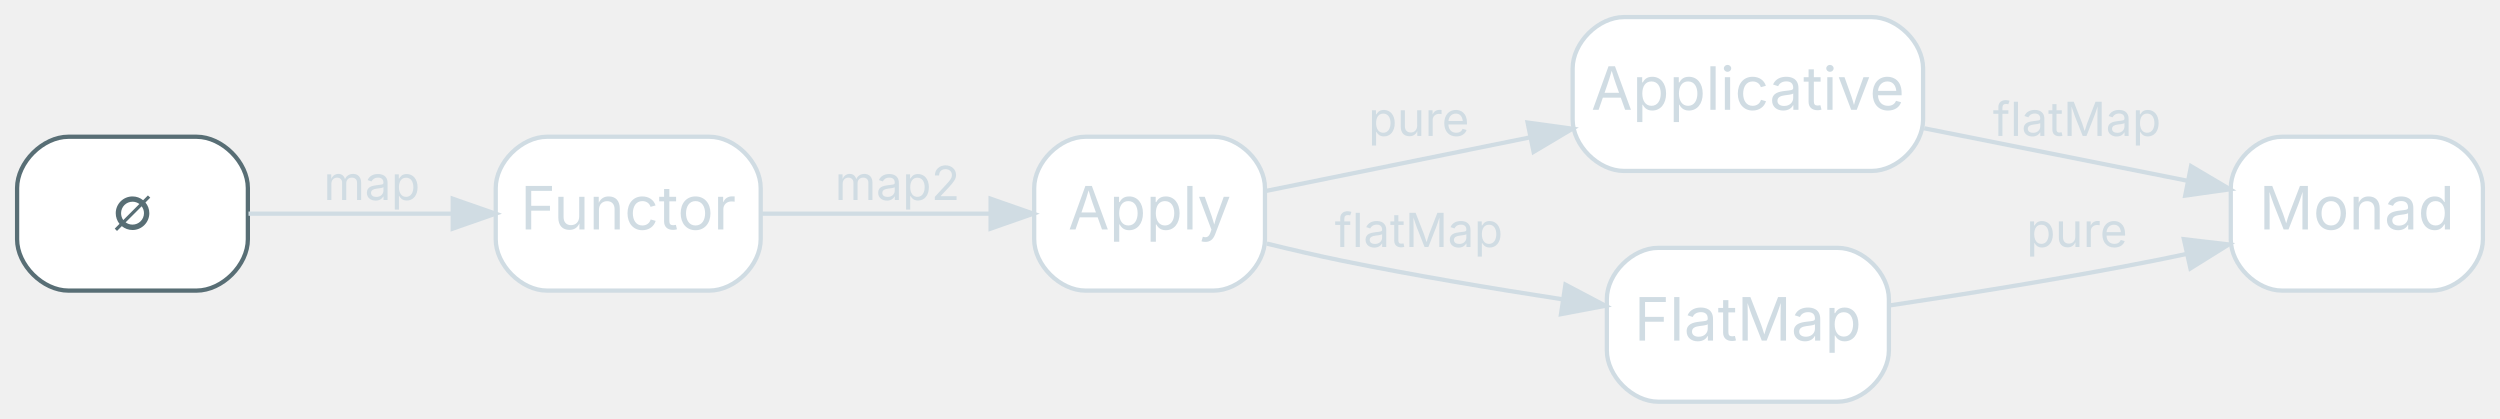
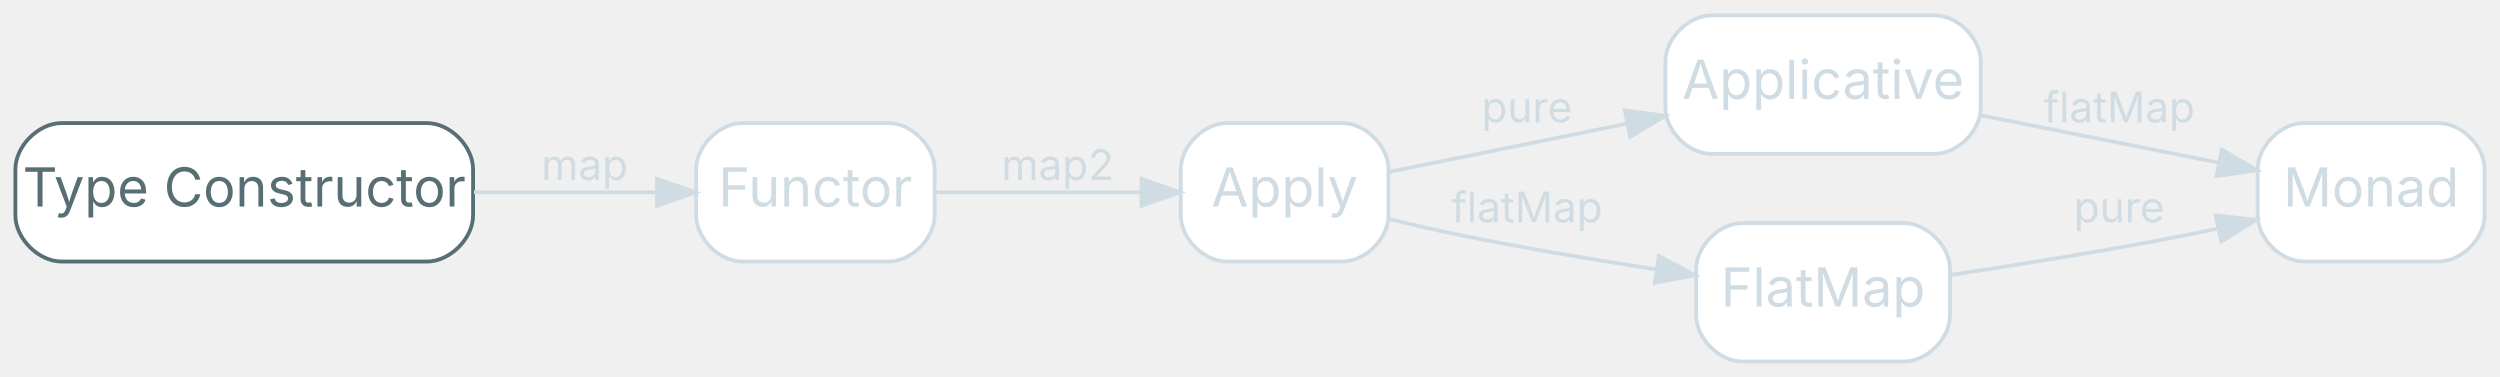
- <svg xmlns="http://www.w3.org/2000/svg" width="585pt" height="98pt" viewBox="0.00 0.00 585.00 98.00">
+ <svg xmlns="http://www.w3.org/2000/svg" width="650pt" height="98pt" viewBox="0.00 0.00 650.00 98.00">
  <g id="graph0" class="graph" transform="scale(1 1) rotate(0) translate(4 94)">
    <g id="node1" class="node">
-       <path fill="#ffffff" stroke="#586e75" d="M42,-62C42,-62 12,-62 12,-62 6,-62 0,-56 0,-50 0,-50 0,-38 0,-38 0,-32 6,-26 12,-26 12,-26 42,-26 42,-26 48,-26 54,-32 54,-38 54,-38 54,-50 54,-50 54,-56 48,-62 42,-62" />
-       <text text-anchor="middle" x="27" y="-40.3" font-family="Inter,Arial" font-size="14.00" fill="#586e75">∅</text>
+       <path fill="#ffffff" stroke="#586e75" d="M107,-62C107,-62 12,-62 12,-62 6,-62 0,-56 0,-50 0,-50 0,-38 0,-38 0,-32 6,-26 12,-26 12,-26 107,-26 107,-26 113,-26 119,-32 119,-38 119,-38 119,-50 119,-50 119,-56 113,-62 107,-62" />
+       <text text-anchor="middle" x="59.5" y="-40.3" font-family="Inter,Arial" font-size="14.00" fill="#586e75">Type Constructor</text>
    </g>
    <g id="node2" class="node disabled">
-       <path fill="#ffffff" stroke="#d0dce3" d="M162,-62C162,-62 124,-62 124,-62 118,-62 112,-56 112,-50 112,-50 112,-38 112,-38 112,-32 118,-26 124,-26 124,-26 162,-26 162,-26 168,-26 174,-32 174,-38 174,-38 174,-50 174,-50 174,-56 168,-62 162,-62" />
-       <text text-anchor="middle" x="143" y="-40.3" font-family="Inter,Arial" font-size="14.00" fill="#d0dce3">Functor</text>
+       <path fill="#ffffff" stroke="#d0dce3" d="M227,-62C227,-62 189,-62 189,-62 183,-62 177,-56 177,-50 177,-50 177,-38 177,-38 177,-32 183,-26 189,-26 189,-26 227,-26 227,-26 233,-26 239,-32 239,-38 239,-38 239,-50 239,-50 239,-56 233,-62 227,-62" />
+       <text text-anchor="middle" x="208" y="-40.3" font-family="Inter,Arial" font-size="14.00" fill="#d0dce3">Functor</text>
    </g>
    <g id="edge1" class="edge disabled">
-       <path fill="none" stroke="#d0dce3" d="M54.15,-44C68.28,-44 86.03,-44 101.87,-44" />
-       <polygon fill="#d0dce3" stroke="#d0dce3" points="101.94,-47.5 111.94,-44 101.94,-40.5 101.94,-47.5" />
-       <text text-anchor="middle" x="83" y="-47.2" font-family="Inter,Arial" font-size="11.00" fill="#d0dce3">map</text>
+       <path fill="none" stroke="#d0dce3" d="M119.24,-44C135.13,-44 151.96,-44 166.59,-44" />
+       <polygon fill="#d0dce3" stroke="#d0dce3" points="166.81,-47.5 176.81,-44 166.81,-40.5 166.81,-47.5" />
+       <text text-anchor="middle" x="148" y="-47.2" font-family="Inter,Arial" font-size="11.00" fill="#d0dce3">map</text>
    </g>
    <g id="node3" class="node disabled">
-       <path fill="#ffffff" stroke="#d0dce3" d="M280,-62C280,-62 250,-62 250,-62 244,-62 238,-56 238,-50 238,-50 238,-38 238,-38 238,-32 244,-26 250,-26 250,-26 280,-26 280,-26 286,-26 292,-32 292,-38 292,-38 292,-50 292,-50 292,-56 286,-62 280,-62" />
-       <text text-anchor="middle" x="265" y="-40.3" font-family="Inter,Arial" font-size="14.00" fill="#d0dce3">Apply</text>
+       <path fill="#ffffff" stroke="#d0dce3" d="M345,-62C345,-62 315,-62 315,-62 309,-62 303,-56 303,-50 303,-50 303,-38 303,-38 303,-32 309,-26 315,-26 315,-26 345,-26 345,-26 351,-26 357,-32 357,-38 357,-38 357,-50 357,-50 357,-56 351,-62 345,-62" />
+       <text text-anchor="middle" x="330" y="-40.3" font-family="Inter,Arial" font-size="14.00" fill="#d0dce3">Apply</text>
    </g>
    <g id="edge2" class="edge disabled">
-       <path fill="none" stroke="#d0dce3" d="M174.28,-44C190.5,-44 210.58,-44 227.64,-44" />
-       <polygon fill="#d0dce3" stroke="#d0dce3" points="227.8,-47.5 237.8,-44 227.8,-40.5 227.8,-47.5" />
-       <text text-anchor="middle" x="206" y="-47.2" font-family="Inter,Arial" font-size="11.00" fill="#d0dce3">map2</text>
+       <path fill="none" stroke="#d0dce3" d="M239.28,-44C255.5,-44 275.58,-44 292.64,-44" />
+       <polygon fill="#d0dce3" stroke="#d0dce3" points="292.8,-47.5 302.8,-44 292.8,-40.5 292.8,-47.5" />
+       <text text-anchor="middle" x="271" y="-47.2" font-family="Inter,Arial" font-size="11.00" fill="#d0dce3">map2</text>
    </g>
    <g id="node4" class="node disabled">
-       <path fill="#ffffff" stroke="#d0dce3" d="M434,-90C434,-90 376,-90 376,-90 370,-90 364,-84 364,-78 364,-78 364,-66 364,-66 364,-60 370,-54 376,-54 376,-54 434,-54 434,-54 440,-54 446,-60 446,-66 446,-66 446,-78 446,-78 446,-84 440,-90 434,-90" />
-       <text text-anchor="middle" x="405" y="-68.3" font-family="Inter,Arial" font-size="14.00" fill="#d0dce3">Applicative</text>
+       <path fill="#ffffff" stroke="#d0dce3" d="M499,-90C499,-90 441,-90 441,-90 435,-90 429,-84 429,-78 429,-78 429,-66 429,-66 429,-60 435,-54 441,-54 441,-54 499,-54 499,-54 505,-54 511,-60 511,-66 511,-66 511,-78 511,-78 511,-84 505,-90 499,-90" />
+       <text text-anchor="middle" x="470" y="-68.3" font-family="Inter,Arial" font-size="14.00" fill="#d0dce3">Applicative</text>
    </g>
    <g id="edge3" class="edge disabled">
-       <path fill="none" stroke="#d0dce3" d="M292.28,-49.33C309.69,-52.86 333.07,-57.61 353.95,-61.84" />
-       <polygon fill="#d0dce3" stroke="#d0dce3" points="353.46,-65.32 363.96,-63.88 354.86,-58.46 353.46,-65.32" />
-       <text text-anchor="middle" x="328" y="-62.2" font-family="Inter,Arial" font-size="11.00" fill="#d0dce3">pure</text>
+       <path fill="none" stroke="#d0dce3" d="M357.28,-49.33C374.69,-52.86 398.07,-57.61 418.95,-61.84" />
+       <polygon fill="#d0dce3" stroke="#d0dce3" points="418.46,-65.32 428.96,-63.88 419.86,-58.46 418.46,-65.32" />
+       <text text-anchor="middle" x="393" y="-62.2" font-family="Inter,Arial" font-size="11.00" fill="#d0dce3">pure</text>
    </g>
    <g id="node5" class="node disabled">
-       <path fill="#ffffff" stroke="#d0dce3" d="M426,-36C426,-36 384,-36 384,-36 378,-36 372,-30 372,-24 372,-24 372,-12 372,-12 372,-6 378,0 384,0 384,0 426,0 426,0 432,0 438,-6 438,-12 438,-12 438,-24 438,-24 438,-30 432,-36 426,-36" />
-       <text text-anchor="middle" x="405" y="-14.3" font-family="Inter,Arial" font-size="14.00" fill="#d0dce3">FlatMap</text>
+       <path fill="#ffffff" stroke="#d0dce3" d="M491,-36C491,-36 449,-36 449,-36 443,-36 437,-30 437,-24 437,-24 437,-12 437,-12 437,-6 443,0 449,0 449,0 491,0 491,0 497,0 503,-6 503,-12 503,-12 503,-24 503,-24 503,-30 497,-36 491,-36" />
+       <text text-anchor="middle" x="470" y="-14.3" font-family="Inter,Arial" font-size="14.00" fill="#d0dce3">FlatMap</text>
    </g>
    <g id="edge4" class="edge disabled">
-       <path fill="none" stroke="#d0dce3" d="M292.44,-37C298.21,-35.58 304.29,-34.17 310,-33 326.74,-29.58 345.28,-26.48 361.44,-23.99" />
-       <polygon fill="#d0dce3" stroke="#d0dce3" points="362.31,-27.4 371.68,-22.45 361.27,-20.48 362.31,-27.4" />
-       <text text-anchor="middle" x="328" y="-36.2" font-family="Inter,Arial" font-size="11.00" fill="#d0dce3">flatMap</text>
+       <path fill="none" stroke="#d0dce3" d="M357.44,-37C363.21,-35.58 369.29,-34.17 375,-33 391.74,-29.58 410.28,-26.48 426.44,-23.99" />
+       <polygon fill="#d0dce3" stroke="#d0dce3" points="427.31,-27.4 436.68,-22.45 426.27,-20.48 427.31,-27.4" />
+       <text text-anchor="middle" x="393" y="-36.2" font-family="Inter,Arial" font-size="11.00" fill="#d0dce3">flatMap</text>
    </g>
    <g id="node6" class="node disabled">
-       <path fill="#ffffff" stroke="#d0dce3" d="M565,-62C565,-62 530,-62 530,-62 524,-62 518,-56 518,-50 518,-50 518,-38 518,-38 518,-32 524,-26 530,-26 530,-26 565,-26 565,-26 571,-26 577,-32 577,-38 577,-38 577,-50 577,-50 577,-56 571,-62 565,-62" />
-       <text text-anchor="middle" x="547.5" y="-40.3" font-family="Inter,Arial" font-size="14.00" fill="#d0dce3">Monad</text>
+       <path fill="#ffffff" stroke="#d0dce3" d="M630,-62C630,-62 595,-62 595,-62 589,-62 583,-56 583,-50 583,-50 583,-38 583,-38 583,-32 589,-26 595,-26 595,-26 630,-26 630,-26 636,-26 642,-32 642,-38 642,-38 642,-50 642,-50 642,-56 636,-62 630,-62" />
+       <text text-anchor="middle" x="612.5" y="-40.3" font-family="Inter,Arial" font-size="14.00" fill="#d0dce3">Monad</text>
    </g>
    <g id="edge5" class="edge disabled">
-       <path fill="none" stroke="#d0dce3" d="M446.26,-63.98C465.65,-60.11 488.78,-55.5 507.93,-51.69" />
-       <polygon fill="#d0dce3" stroke="#d0dce3" points="508.71,-55.1 517.83,-49.71 507.34,-48.23 508.71,-55.1" />
-       <text text-anchor="middle" x="482" y="-62.2" font-family="Inter,Arial" font-size="11.00" fill="#d0dce3">flatMap</text>
+       <path fill="none" stroke="#d0dce3" d="M511.26,-63.98C530.65,-60.11 553.78,-55.5 572.93,-51.69" />
+       <polygon fill="#d0dce3" stroke="#d0dce3" points="573.71,-55.1 582.83,-49.71 572.34,-48.23 573.71,-55.1" />
+       <text text-anchor="middle" x="547" y="-62.2" font-family="Inter,Arial" font-size="11.00" fill="#d0dce3">flatMap</text>
    </g>
    <g id="edge6" class="edge disabled">
-       <path fill="none" stroke="#d0dce3" d="M438.3,-22.55C456.48,-25.26 479.57,-28.96 500,-33 502.49,-33.49 505.05,-34.03 507.63,-34.58" />
-       <polygon fill="#d0dce3" stroke="#d0dce3" points="507.03,-38.03 517.55,-36.8 508.56,-31.2 507.03,-38.03" />
-       <text text-anchor="middle" x="482" y="-36.2" font-family="Inter,Arial" font-size="11.00" fill="#d0dce3">pure</text>
+       <path fill="none" stroke="#d0dce3" d="M503.3,-22.55C521.48,-25.26 544.57,-28.96 565,-33 567.49,-33.49 570.05,-34.03 572.63,-34.58" />
+       <polygon fill="#d0dce3" stroke="#d0dce3" points="572.03,-38.03 582.55,-36.8 573.56,-31.2 572.03,-38.03" />
+       <text text-anchor="middle" x="547" y="-36.2" font-family="Inter,Arial" font-size="11.00" fill="#d0dce3">pure</text>
    </g>
  </g>
</svg>
